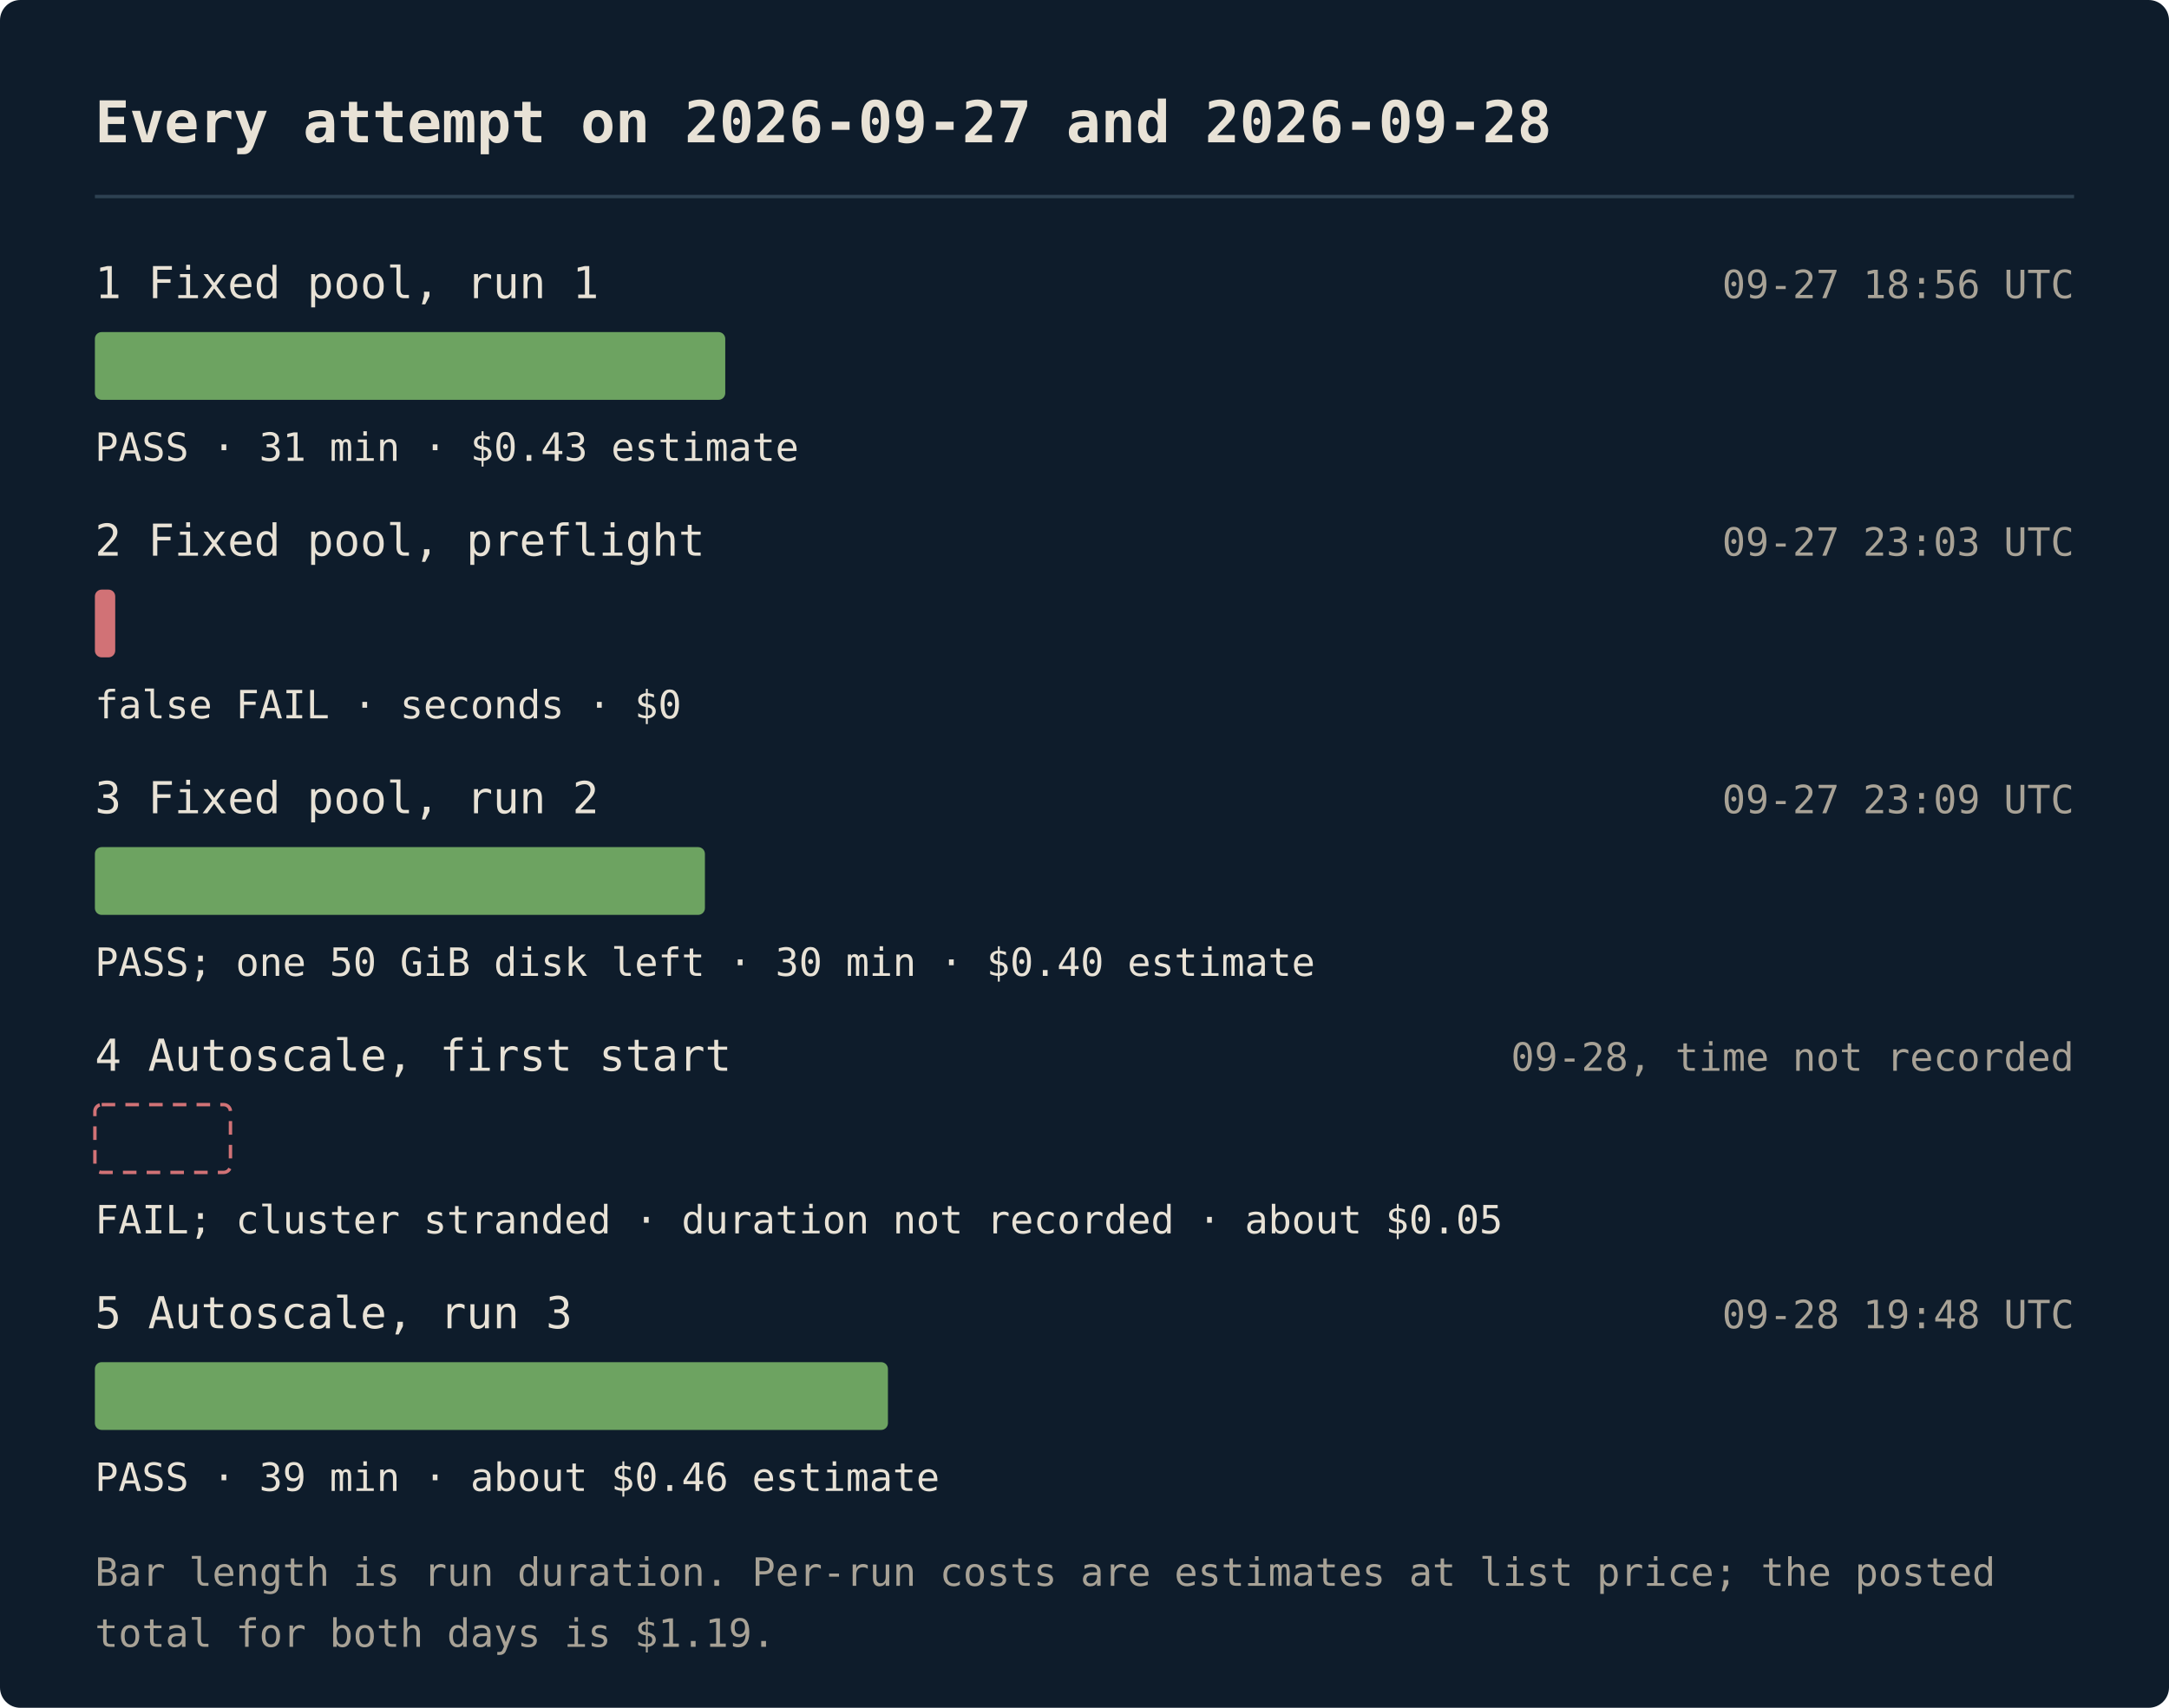
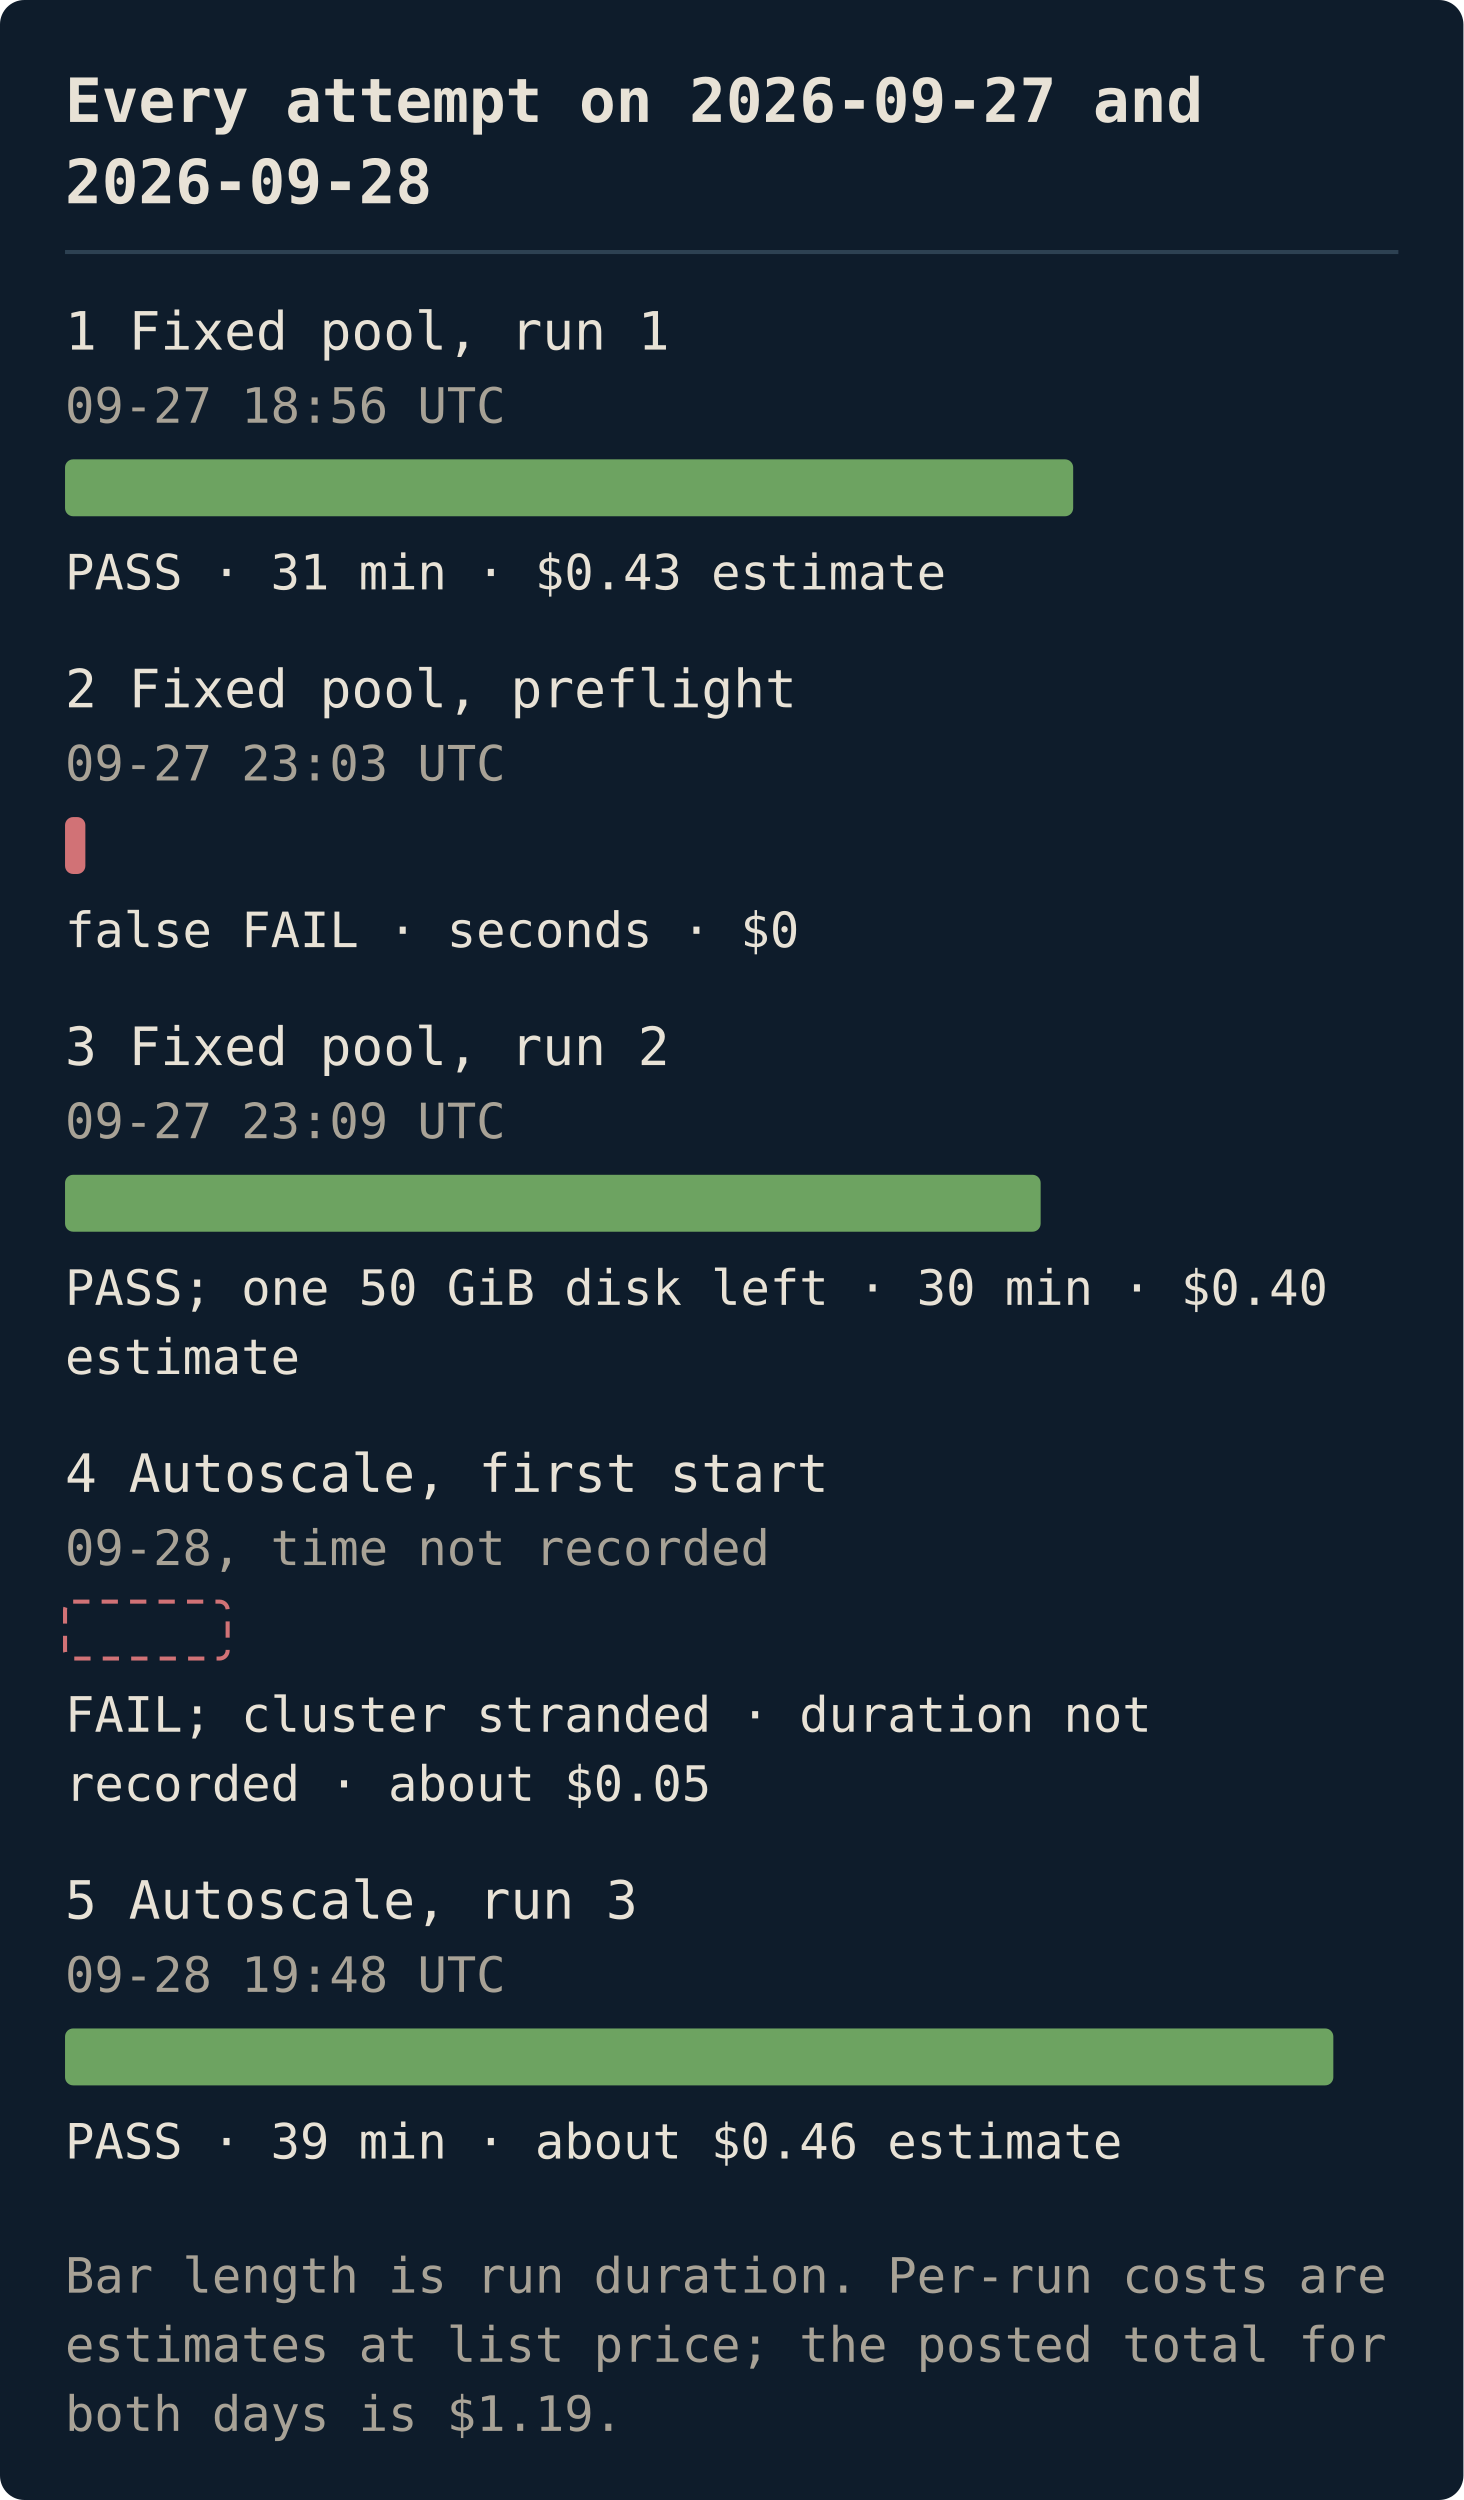
- <svg xmlns="http://www.w3.org/2000/svg" viewBox="0 0 640 504" role="img" font-family="ui-monospace, &quot;SFMono-Regular&quot;, &quot;SF Mono&quot;, Menlo, Consolas, monospace">
-   <rect width="640" height="504" rx="6" fill="#0E1C2B" />
-   <text x="28" y="42" font-size="17" fill="#E8E2D6" font-weight="600">Every attempt on 2026-09-27 and 2026-09-28</text>
-   <line x1="28" y1="58" x2="612" y2="58" stroke="#2D4152" />
-   <text x="28" y="88" font-size="13" fill="#E8E2D6">1  Fixed pool, run 1</text>
-   <text x="612" y="88" font-size="11.5" fill="#A8A296" text-anchor="end">09-27 18:56 UTC</text>
-   <rect x="28.0" y="98" width="186.0" height="20" rx="2" fill="#6DA361" />
-   <text x="28" y="136" font-size="11.5" fill="#E8E2D6">PASS · 31 min · $0.43 estimate</text>
-   <text x="28" y="164" font-size="13" fill="#E8E2D6">2  Fixed pool, preflight</text>
-   <text x="612" y="164" font-size="11.5" fill="#A8A296" text-anchor="end">09-27 23:03 UTC</text>
-   <rect x="28.0" y="174" width="6.0" height="20" rx="2" fill="#D17276" />
-   <text x="28" y="212" font-size="11.5" fill="#E8E2D6">false FAIL · seconds · $0</text>
-   <text x="28" y="240" font-size="13" fill="#E8E2D6">3  Fixed pool, run 2</text>
-   <text x="612" y="240" font-size="11.5" fill="#A8A296" text-anchor="end">09-27 23:09 UTC</text>
-   <rect x="28.0" y="250" width="180.0" height="20" rx="2" fill="#6DA361" />
-   <text x="28" y="288" font-size="11.5" fill="#E8E2D6">PASS; one 50 GiB disk left · 30 min · $0.40 estimate</text>
-   <text x="28" y="316" font-size="13" fill="#E8E2D6">4  Autoscale, first start</text>
-   <text x="612" y="316" font-size="11.5" fill="#A8A296" text-anchor="end">09-28, time not recorded</text>
-   <rect x="28" y="326" width="40" height="20" rx="2" fill="none" stroke="#D17276" stroke-dasharray="4 3" />
-   <text x="28" y="364" font-size="11.5" fill="#E8E2D6">FAIL; cluster stranded · duration not recorded · about $0.05</text>
-   <text x="28" y="392" font-size="13" fill="#E8E2D6">5  Autoscale, run 3</text>
-   <text x="612" y="392" font-size="11.5" fill="#A8A296" text-anchor="end">09-28 19:48 UTC</text>
-   <rect x="28.0" y="402" width="234.0" height="20" rx="2" fill="#6DA361" />
-   <text x="28" y="440" font-size="11.5" fill="#E8E2D6">PASS · 39 min · about $0.46 estimate</text>
-   <text x="28" y="468" font-size="11.5" fill="#A8A296">Bar length is run duration. Per-run costs are estimates at list price; the posted</text>
-   <text x="28" y="486" font-size="11.5" fill="#A8A296">total for both days is $1.19.</text>
+ <svg xmlns="http://www.w3.org/2000/svg" viewBox="0 0 360 615" role="img" font-family="ui-monospace, &quot;SFMono-Regular&quot;, &quot;SF Mono&quot;, Menlo, Consolas, monospace">
+   <rect width="360" height="615" rx="6" fill="#0E1C2B" />
+   <text x="16" y="30" font-size="15" fill="#E8E2D6" font-weight="600">Every attempt on 2026-09-27 and</text>
+   <text x="16" y="50" font-size="15" fill="#E8E2D6" font-weight="600">2026-09-28</text>
+   <line x1="16" y1="62" x2="344" y2="62" stroke="#2D4152" />
+   <text x="16" y="86" font-size="13" fill="#E8E2D6">1  Fixed pool, run 1</text>
+   <text x="16" y="104" font-size="12" fill="#A8A296">09-27 18:56 UTC</text>
+   <rect x="16.0" y="113" width="248.0" height="14" rx="2" fill="#6DA361" />
+   <text x="16" y="145" font-size="12" fill="#E8E2D6">PASS · 31 min · $0.43 estimate</text>
+   <text x="16" y="174" font-size="13" fill="#E8E2D6">2  Fixed pool, preflight</text>
+   <text x="16" y="192" font-size="12" fill="#A8A296">09-27 23:03 UTC</text>
+   <rect x="16.0" y="201" width="5.0" height="14" rx="2" fill="#D17276" />
+   <text x="16" y="233" font-size="12" fill="#E8E2D6">false FAIL · seconds · $0</text>
+   <text x="16" y="262" font-size="13" fill="#E8E2D6">3  Fixed pool, run 2</text>
+   <text x="16" y="280" font-size="12" fill="#A8A296">09-27 23:09 UTC</text>
+   <rect x="16.0" y="289" width="240.0" height="14" rx="2" fill="#6DA361" />
+   <text x="16" y="321" font-size="12" fill="#E8E2D6">PASS; one 50 GiB disk left · 30 min · $0.40</text>
+   <text x="16" y="338" font-size="12" fill="#E8E2D6">estimate</text>
+   <text x="16" y="367" font-size="13" fill="#E8E2D6">4  Autoscale, first start</text>
+   <text x="16" y="385" font-size="12" fill="#A8A296">09-28, time not recorded</text>
+   <rect x="16" y="394" width="40" height="14" rx="2" fill="none" stroke="#D17276" stroke-dasharray="4 3" />
+   <text x="16" y="426" font-size="12" fill="#E8E2D6">FAIL; cluster stranded · duration not</text>
+   <text x="16" y="443" font-size="12" fill="#E8E2D6">recorded · about $0.05</text>
+   <text x="16" y="472" font-size="13" fill="#E8E2D6">5  Autoscale, run 3</text>
+   <text x="16" y="490" font-size="12" fill="#A8A296">09-28 19:48 UTC</text>
+   <rect x="16.0" y="499" width="312.0" height="14" rx="2" fill="#6DA361" />
+   <text x="16" y="531" font-size="12" fill="#E8E2D6">PASS · 39 min · about $0.46 estimate</text>
+   <text x="16" y="564" font-size="12" fill="#A8A296">Bar length is run duration. Per-run costs are</text>
+   <text x="16" y="581" font-size="12" fill="#A8A296">estimates at list price; the posted total for</text>
+   <text x="16" y="598" font-size="12" fill="#A8A296">both days is $1.19.</text>
</svg>
